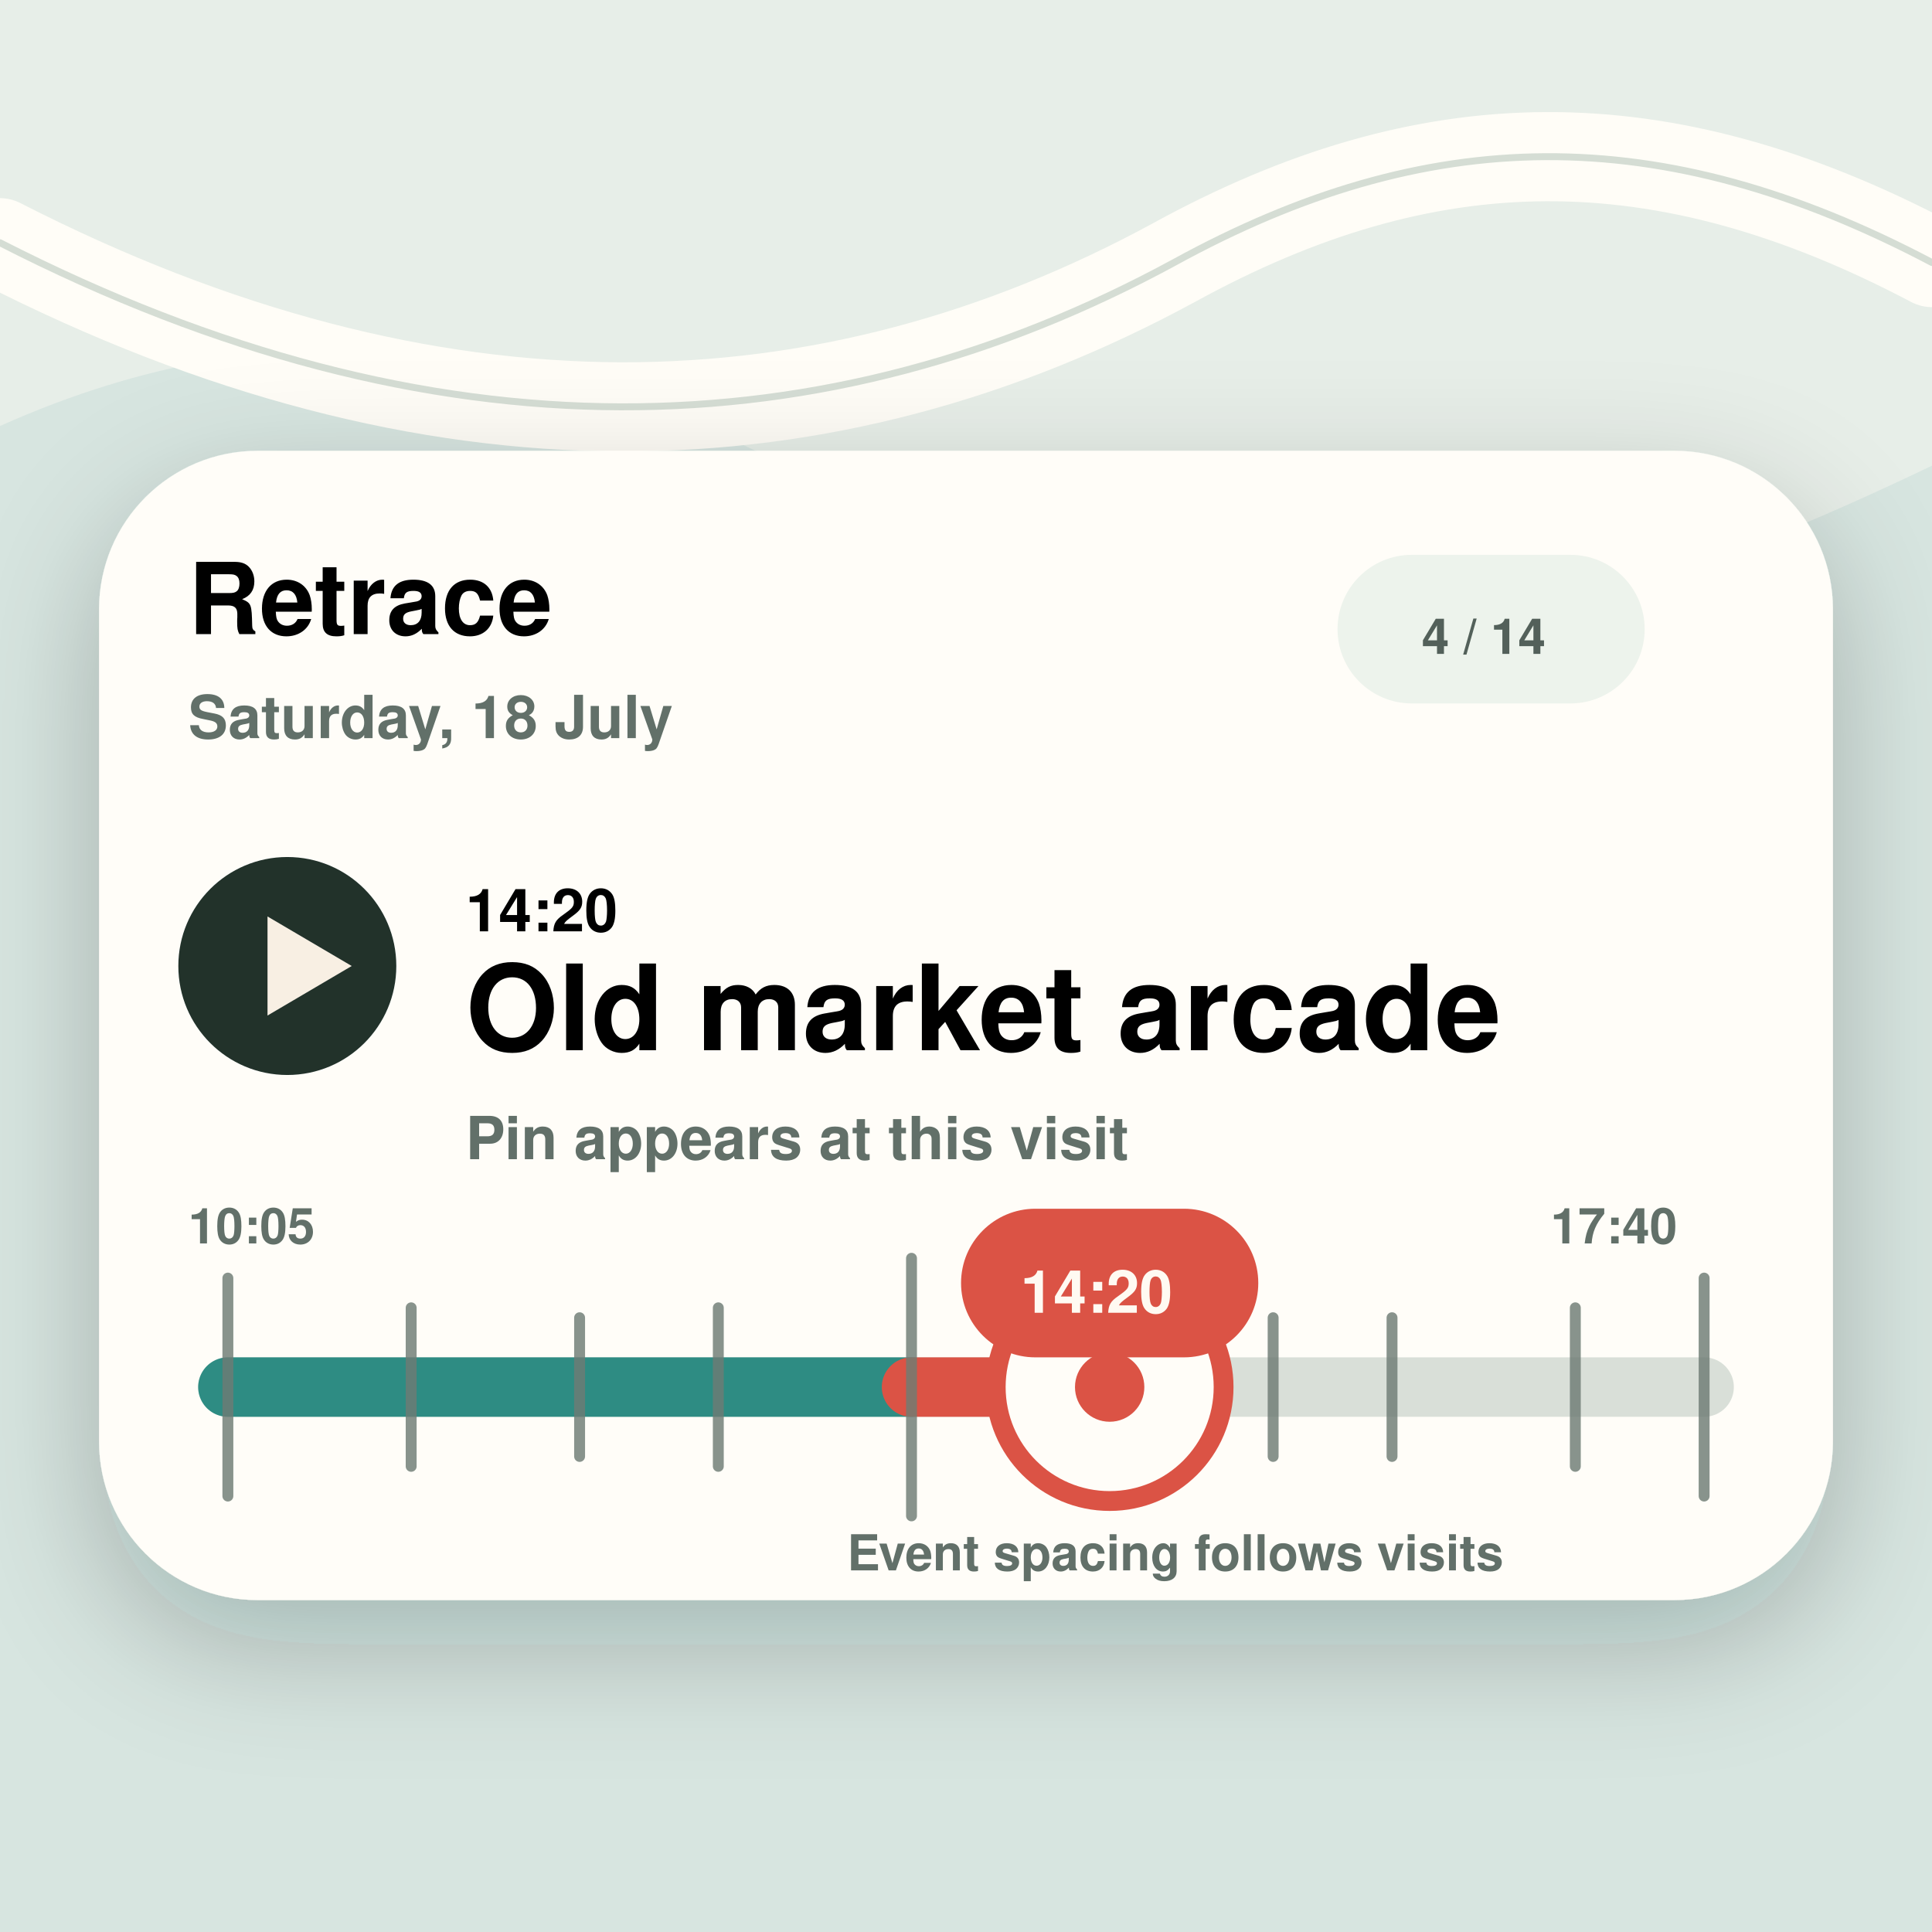
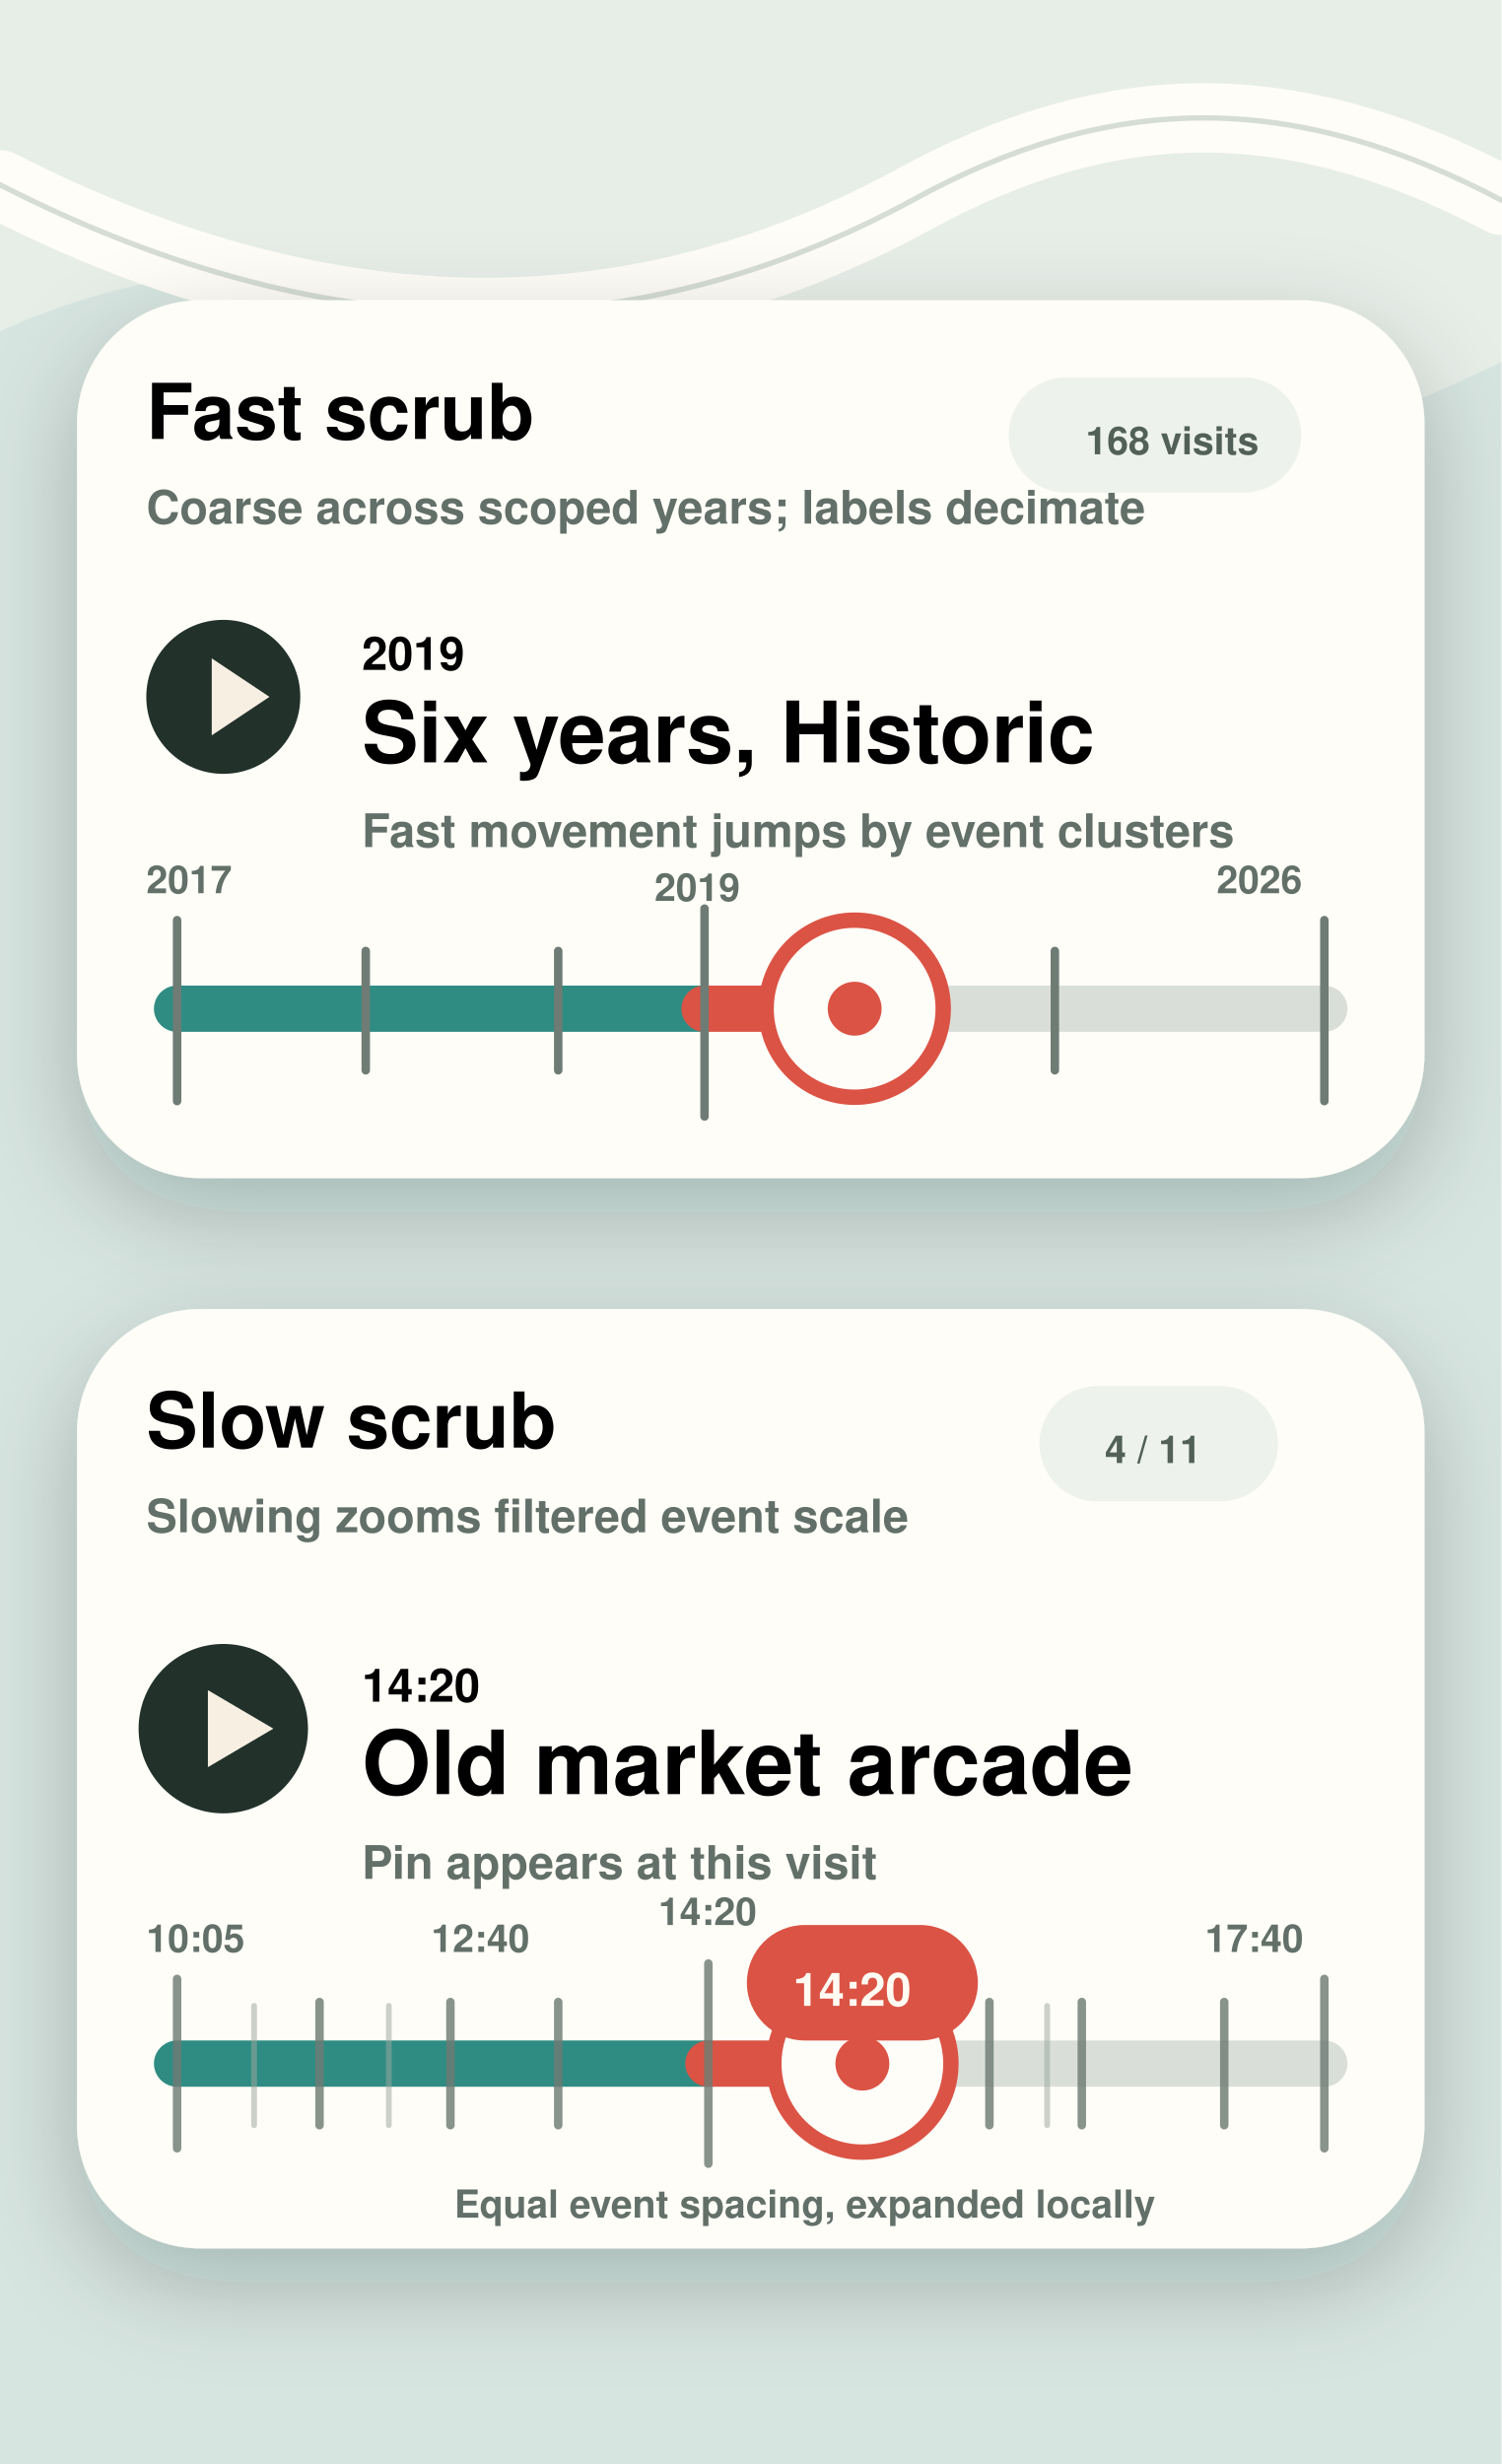
- <svg xmlns="http://www.w3.org/2000/svg" width="390" height="390" viewBox="0 0 390 390" role="img" aria-label="Close-up of Retrace event-indexed time slider">
+ <svg xmlns="http://www.w3.org/2000/svg" width="390" height="640" viewBox="0 0 390 640" role="img" aria-label="Retrace slider showing fast coarse year scrubbing and slowed zoomed visit scrubbing">
  <defs>
    <filter id="shadow" x="-20%" y="-20%" width="140%" height="140%">
      <feDropShadow dx="0" dy="9" stdDeviation="13" flood-color="#1c2421" flood-opacity="0.24" />
    </filter>
    <style>
      .label { font-family: Helvetica; letter-spacing: 0; }
      .small { font-size: 12px; font-weight: 650; }
      .micro { font-size: 10px; font-weight: 650; }
      .event { stroke: #6e7b74; stroke-width: 2.2; stroke-linecap: round; }
+       .minor { stroke: #9da7a1; stroke-width: 1.5; stroke-linecap: round; opacity: .64; }
    </style>
  </defs>
-   <rect width="390" height="390" fill="#e7eee8" />
-   <path d="M0 86c58-26 112-18 168 13 72 40 124 42 222-5v296H0z" fill="#c1d8d5" opacity=".42" />
-   <path d="M0 49c88 45 167 42 237 4 51-28 98-29 153 0" fill="none" stroke="#fffdf7" stroke-width="18" stroke-linecap="round" />
-   <path d="M0 49c88 45 167 42 237 4 51-28 98-29 153 0" fill="none" stroke="#d5ddd4" stroke-width="1.4" stroke-linecap="round" />
+   <rect width="390" height="640" fill="#e7eee8" />
+   <path d="M0 86c58-26 112-18 168 13 72 40 124 42 222-5v546H0z" fill="#c1d8d5" opacity=".42" />
+   <path d="M0 48c88 45 167 42 237 4 51-28 98-29 153 0" fill="none" stroke="#fffdf7" stroke-width="18" stroke-linecap="round" />
+   <path d="M0 48c88 45 167 42 237 4 51-28 98-29 153 0" fill="none" stroke="#d5ddd4" stroke-width="1.4" stroke-linecap="round" />
  <g filter="url(#shadow)">
-     <rect x="20" y="91" width="350" height="232" rx="32" fill="#fffdf8" />
-     <text class="label" x="38" y="128" style="font-size:20px;font-weight:780">Retrace</text>
-     <text class="label small" x="38" y="149" fill="#627069">Saturday, 18 July</text>
-     <rect x="270" y="112" width="62" height="30" rx="15" fill="#edf3ec" />
-     <text class="label micro" x="287" y="132" fill="#53615a">4 / 14</text>
-     <circle cx="58" cy="195" r="22" fill="#20312c" />
-     <path d="M54 185l17 10-17 10z" fill="#f8efe3" />
-     <text class="label" x="94" y="188" style="font-size:12px;font-weight:700">14:20</text>
-     <text class="label" x="94" y="212" style="font-size:24px;font-weight:790">Old market arcade</text>
-     <text class="label small" x="94" y="234" fill="#627069">Pin appears at this visit</text>
-     <line x1="46" y1="280" x2="344" y2="280" stroke="#d9dfd8" stroke-width="12" stroke-linecap="round" />
-     <line x1="46" y1="280" x2="184" y2="280" stroke="#2d8c83" stroke-width="12" stroke-linecap="round" />
-     <line x1="184" y1="280" x2="224" y2="280" stroke="#db5344" stroke-width="12" stroke-linecap="round" />
+     <rect x="20" y="78" width="350" height="228" rx="32" fill="#fffdf8" />
+     <text class="label" x="38" y="114" style="font-size:20px;font-weight:780">Fast scrub</text>
+     <text class="label small" x="38" y="136" fill="#627069">Coarse across scoped years; labels decimate</text>
+     <rect x="262" y="98" width="76" height="30" rx="15" fill="#edf3ec" />
+     <text class="label micro" x="282" y="118" fill="#53615a">168 visits</text>
+     <circle cx="58" cy="181" r="20" fill="#20312c" />
+     <path d="M55 171l15 10-15 10z" fill="#f8efe3" />
+     <text class="label" x="94" y="174" style="font-size:12px;font-weight:700">2019</text>
+     <text class="label" x="94" y="198" style="font-size:22px;font-weight:790">Six years, Historic</text>
+     <text class="label small" x="94" y="220" fill="#627069">Fast movement jumps by event clusters</text>
+     <line x1="46" y1="262" x2="344" y2="262" stroke="#d9dfd8" stroke-width="12" stroke-linecap="round" />
+     <line x1="46" y1="262" x2="183" y2="262" stroke="#2d8c83" stroke-width="12" stroke-linecap="round" />
+     <line x1="183" y1="262" x2="222" y2="262" stroke="#db5344" stroke-width="12" stroke-linecap="round" />
+     <line class="event" x1="46" y1="239" x2="46" y2="286" />
+     <line class="event" x1="95" y1="247" x2="95" y2="278" />
+     <line class="event" x1="145" y1="247" x2="145" y2="278" />
+     <line class="event" x1="183" y1="236" x2="183" y2="290" />
+     <line class="event" x1="222" y1="247" x2="222" y2="278" />
+     <line class="event" x1="274" y1="247" x2="274" y2="278" />
+     <line class="event" x1="344" y1="239" x2="344" y2="286" />
+     <rect x="199" y="239" width="46" height="46" rx="23" fill="#fffdf8" stroke="#db5344" stroke-width="4" />
+     <circle cx="222" cy="262" r="7" fill="#db5344" />
+     <text class="label micro" x="38" y="232" fill="#627069">2017</text>
+     <text class="label micro" x="170" y="234" fill="#627069">2019</text>
+     <text class="label micro" x="316" y="232" fill="#627069">2026</text>
+   </g>
+   <g filter="url(#shadow)">
+     <rect x="20" y="340" width="350" height="244" rx="32" fill="#fffdf8" />
+     <text class="label" x="38" y="376" style="font-size:20px;font-weight:780">Slow scrub</text>
+     <text class="label small" x="38" y="398" fill="#627069">Slowing zooms filtered event scale</text>
+     <rect x="270" y="360" width="62" height="30" rx="15" fill="#edf3ec" />
+     <text class="label micro" x="287" y="380" fill="#53615a">4 / 11</text>
+     <circle cx="58" cy="449" r="22" fill="#20312c" />
+     <path d="M54 439l17 10-17 10z" fill="#f8efe3" />
+     <text class="label" x="94" y="442" style="font-size:12px;font-weight:700">14:20</text>
+     <text class="label" x="94" y="466" style="font-size:23px;font-weight:790">Old market arcade</text>
+     <text class="label small" x="94" y="488" fill="#627069">Pin appears at this visit</text>
+     <line x1="46" y1="536" x2="344" y2="536" stroke="#d9dfd8" stroke-width="12" stroke-linecap="round" />
+     <line x1="46" y1="536" x2="184" y2="536" stroke="#2d8c83" stroke-width="12" stroke-linecap="round" />
+     <line x1="184" y1="536" x2="224" y2="536" stroke="#db5344" stroke-width="12" stroke-linecap="round" />
    <g opacity=".82">
-       <line class="event" x1="46" y1="258" x2="46" y2="302" />
-       <line class="event" x1="83" y1="264" x2="83" y2="296" />
-       <line class="event" x1="117" y1="266" x2="117" y2="294" />
-       <line class="event" x1="145" y1="264" x2="145" y2="296" />
-       <line class="event" x1="184" y1="254" x2="184" y2="306" />
-       <line class="event" x1="224" y1="264" x2="224" y2="296" />
-       <line class="event" x1="257" y1="266" x2="257" y2="294" />
-       <line class="event" x1="281" y1="266" x2="281" y2="294" />
-       <line class="event" x1="318" y1="264" x2="318" y2="296" />
-       <line class="event" x1="344" y1="258" x2="344" y2="302" />
+       <line class="event" x1="46" y1="514" x2="46" y2="558" />
+       <line class="minor" x1="66" y1="521" x2="66" y2="552" />
+       <line class="event" x1="83" y1="520" x2="83" y2="552" />
+       <line class="minor" x1="101" y1="521" x2="101" y2="552" />
+       <line class="event" x1="117" y1="520" x2="117" y2="552" />
+       <line class="event" x1="145" y1="520" x2="145" y2="552" />
+       <line class="event" x1="184" y1="510" x2="184" y2="562" />
+       <line class="event" x1="224" y1="520" x2="224" y2="552" />
+       <line class="minor" x1="242" y1="521" x2="242" y2="552" />
+       <line class="event" x1="257" y1="520" x2="257" y2="552" />
+       <line class="minor" x1="272" y1="521" x2="272" y2="552" />
+       <line class="event" x1="281" y1="520" x2="281" y2="552" />
+       <line class="event" x1="318" y1="520" x2="318" y2="552" />
+       <line class="event" x1="344" y1="514" x2="344" y2="558" />
    </g>
-     <rect x="201" y="257" width="46" height="46" rx="23" fill="#fffdf8" stroke="#db5344" stroke-width="4" />
-     <circle cx="224" cy="280" r="7" fill="#db5344" />
-     <rect x="194" y="244" width="60" height="30" rx="15" fill="#db5344" />
-     <text class="label" x="206" y="265" style="font-size:12px;font-weight:760" fill="#fffaf2">14:20</text>
-     <text class="label micro" x="38" y="251" fill="#627069">10:05</text>
-     <text class="label micro" x="313" y="251" fill="#627069">17:40</text>
-     <text class="label micro" x="171" y="317" fill="#627069">Event spacing follows visits</text>
+     <rect x="201" y="513" width="46" height="46" rx="23" fill="#fffdf8" stroke="#db5344" stroke-width="4" />
+     <circle cx="224" cy="536" r="7" fill="#db5344" />
+     <rect x="194" y="500" width="60" height="30" rx="15" fill="#db5344" />
+     <text class="label" x="206" y="521" style="font-size:12px;font-weight:760" fill="#fffaf2">14:20</text>
+     <text class="label micro" x="38" y="507" fill="#627069">10:05</text>
+     <text class="label micro" x="112" y="507" fill="#627069">12:40</text>
+     <text class="label micro" x="171" y="500" fill="#627069">14:20</text>
+     <text class="label micro" x="313" y="507" fill="#627069">17:40</text>
+     <text class="label micro" x="118" y="576" fill="#627069">Equal event spacing, expanded locally</text>
  </g>
</svg>
